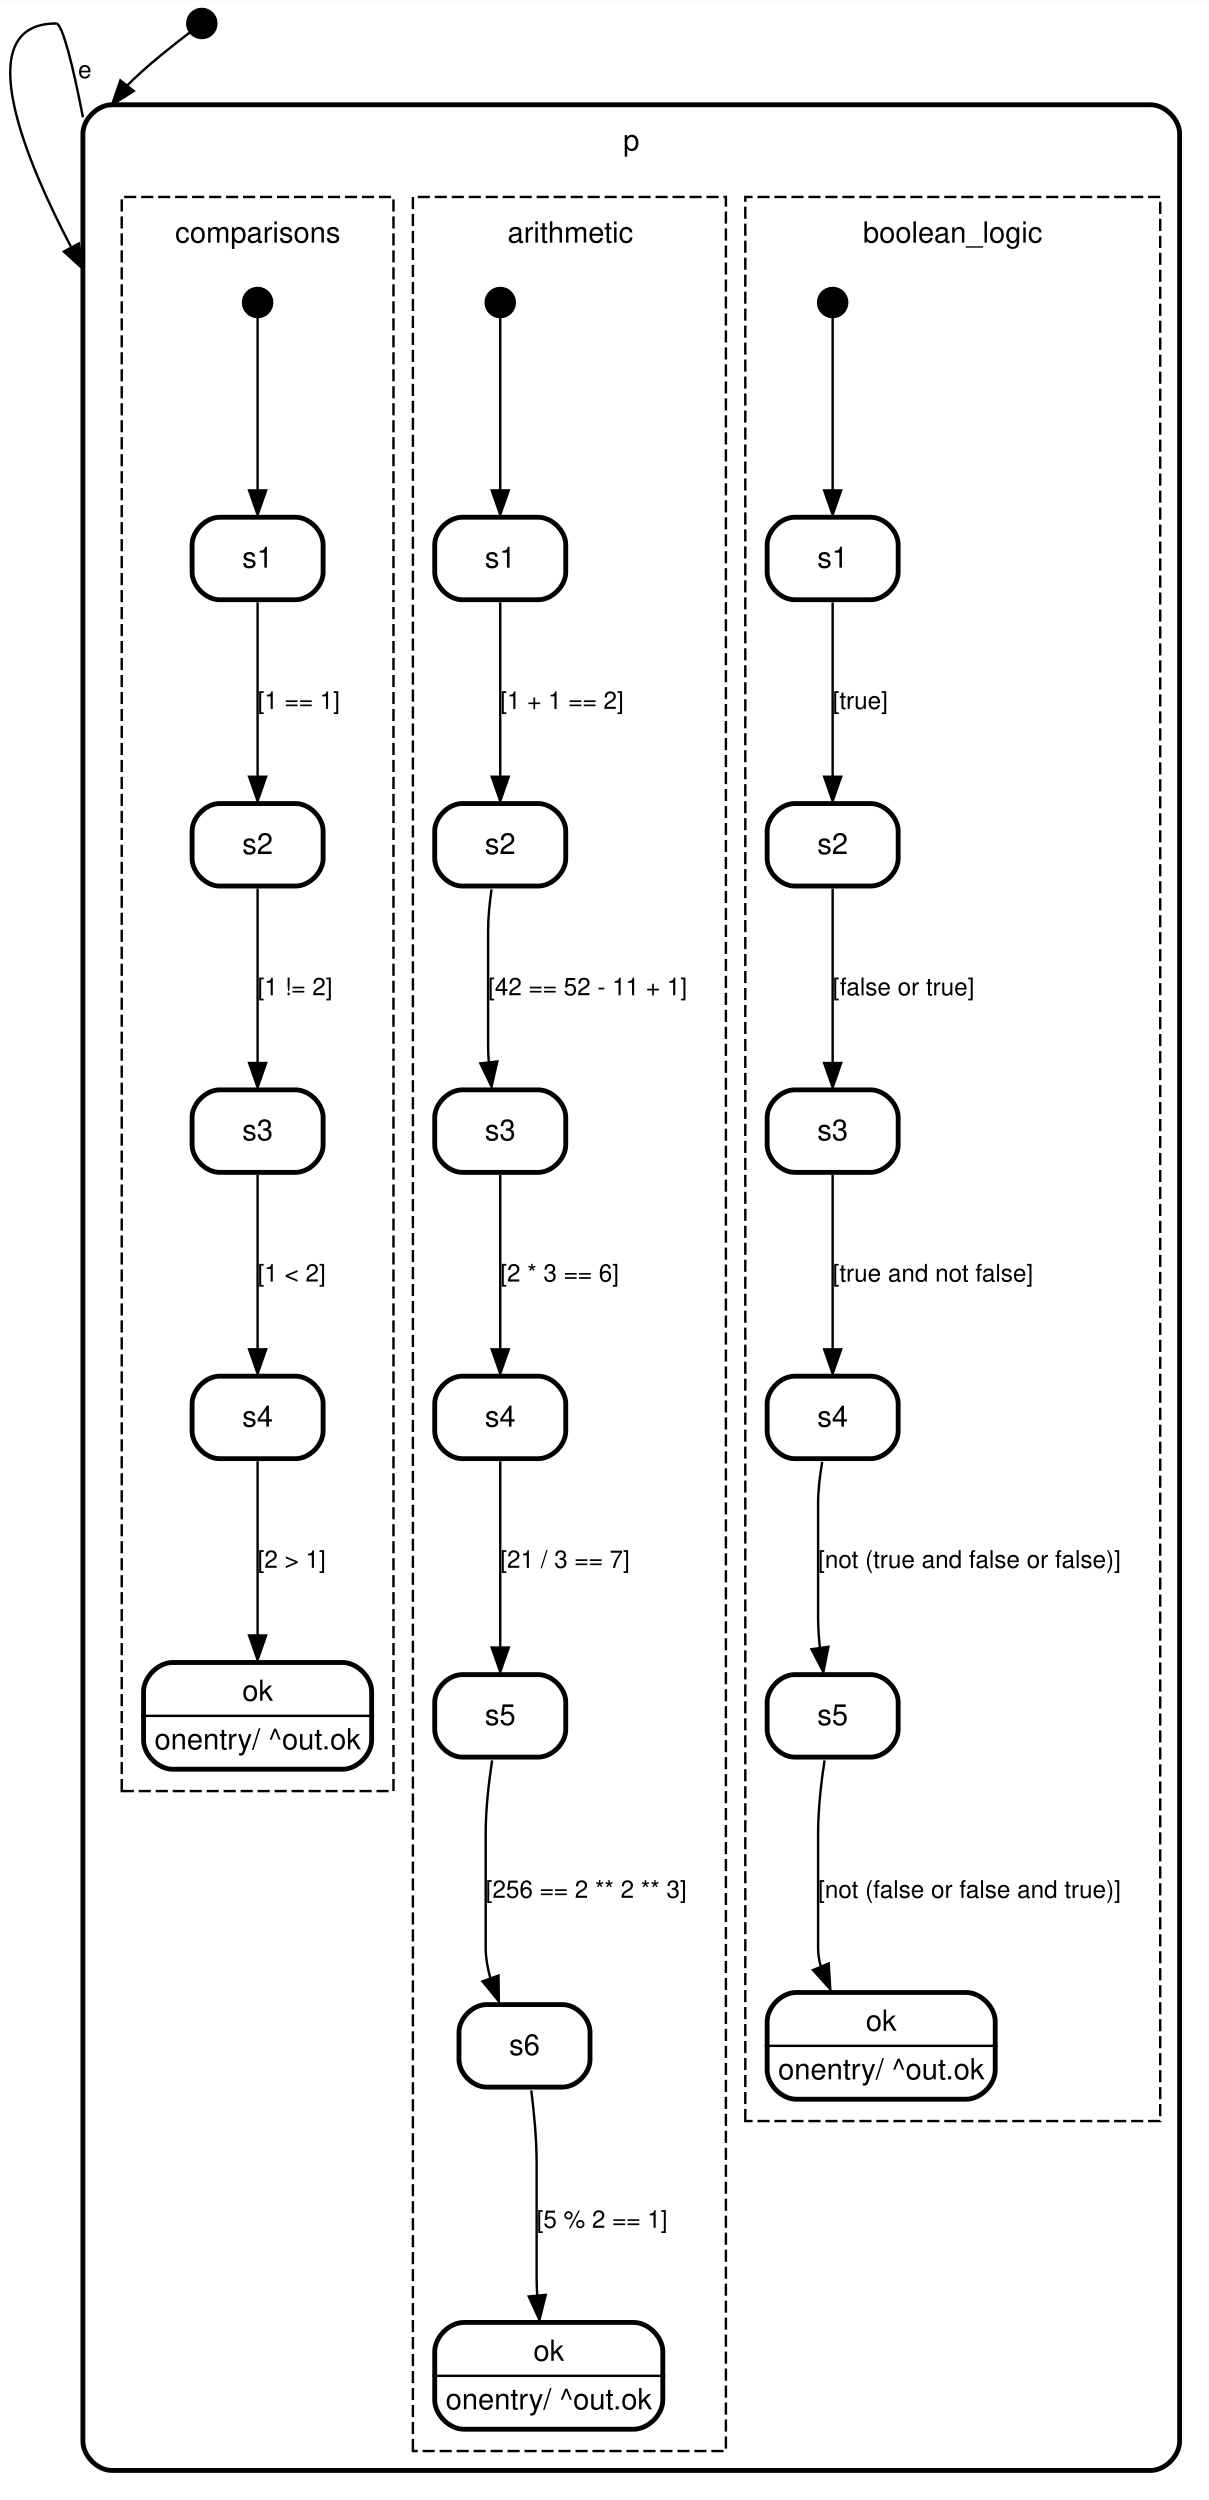
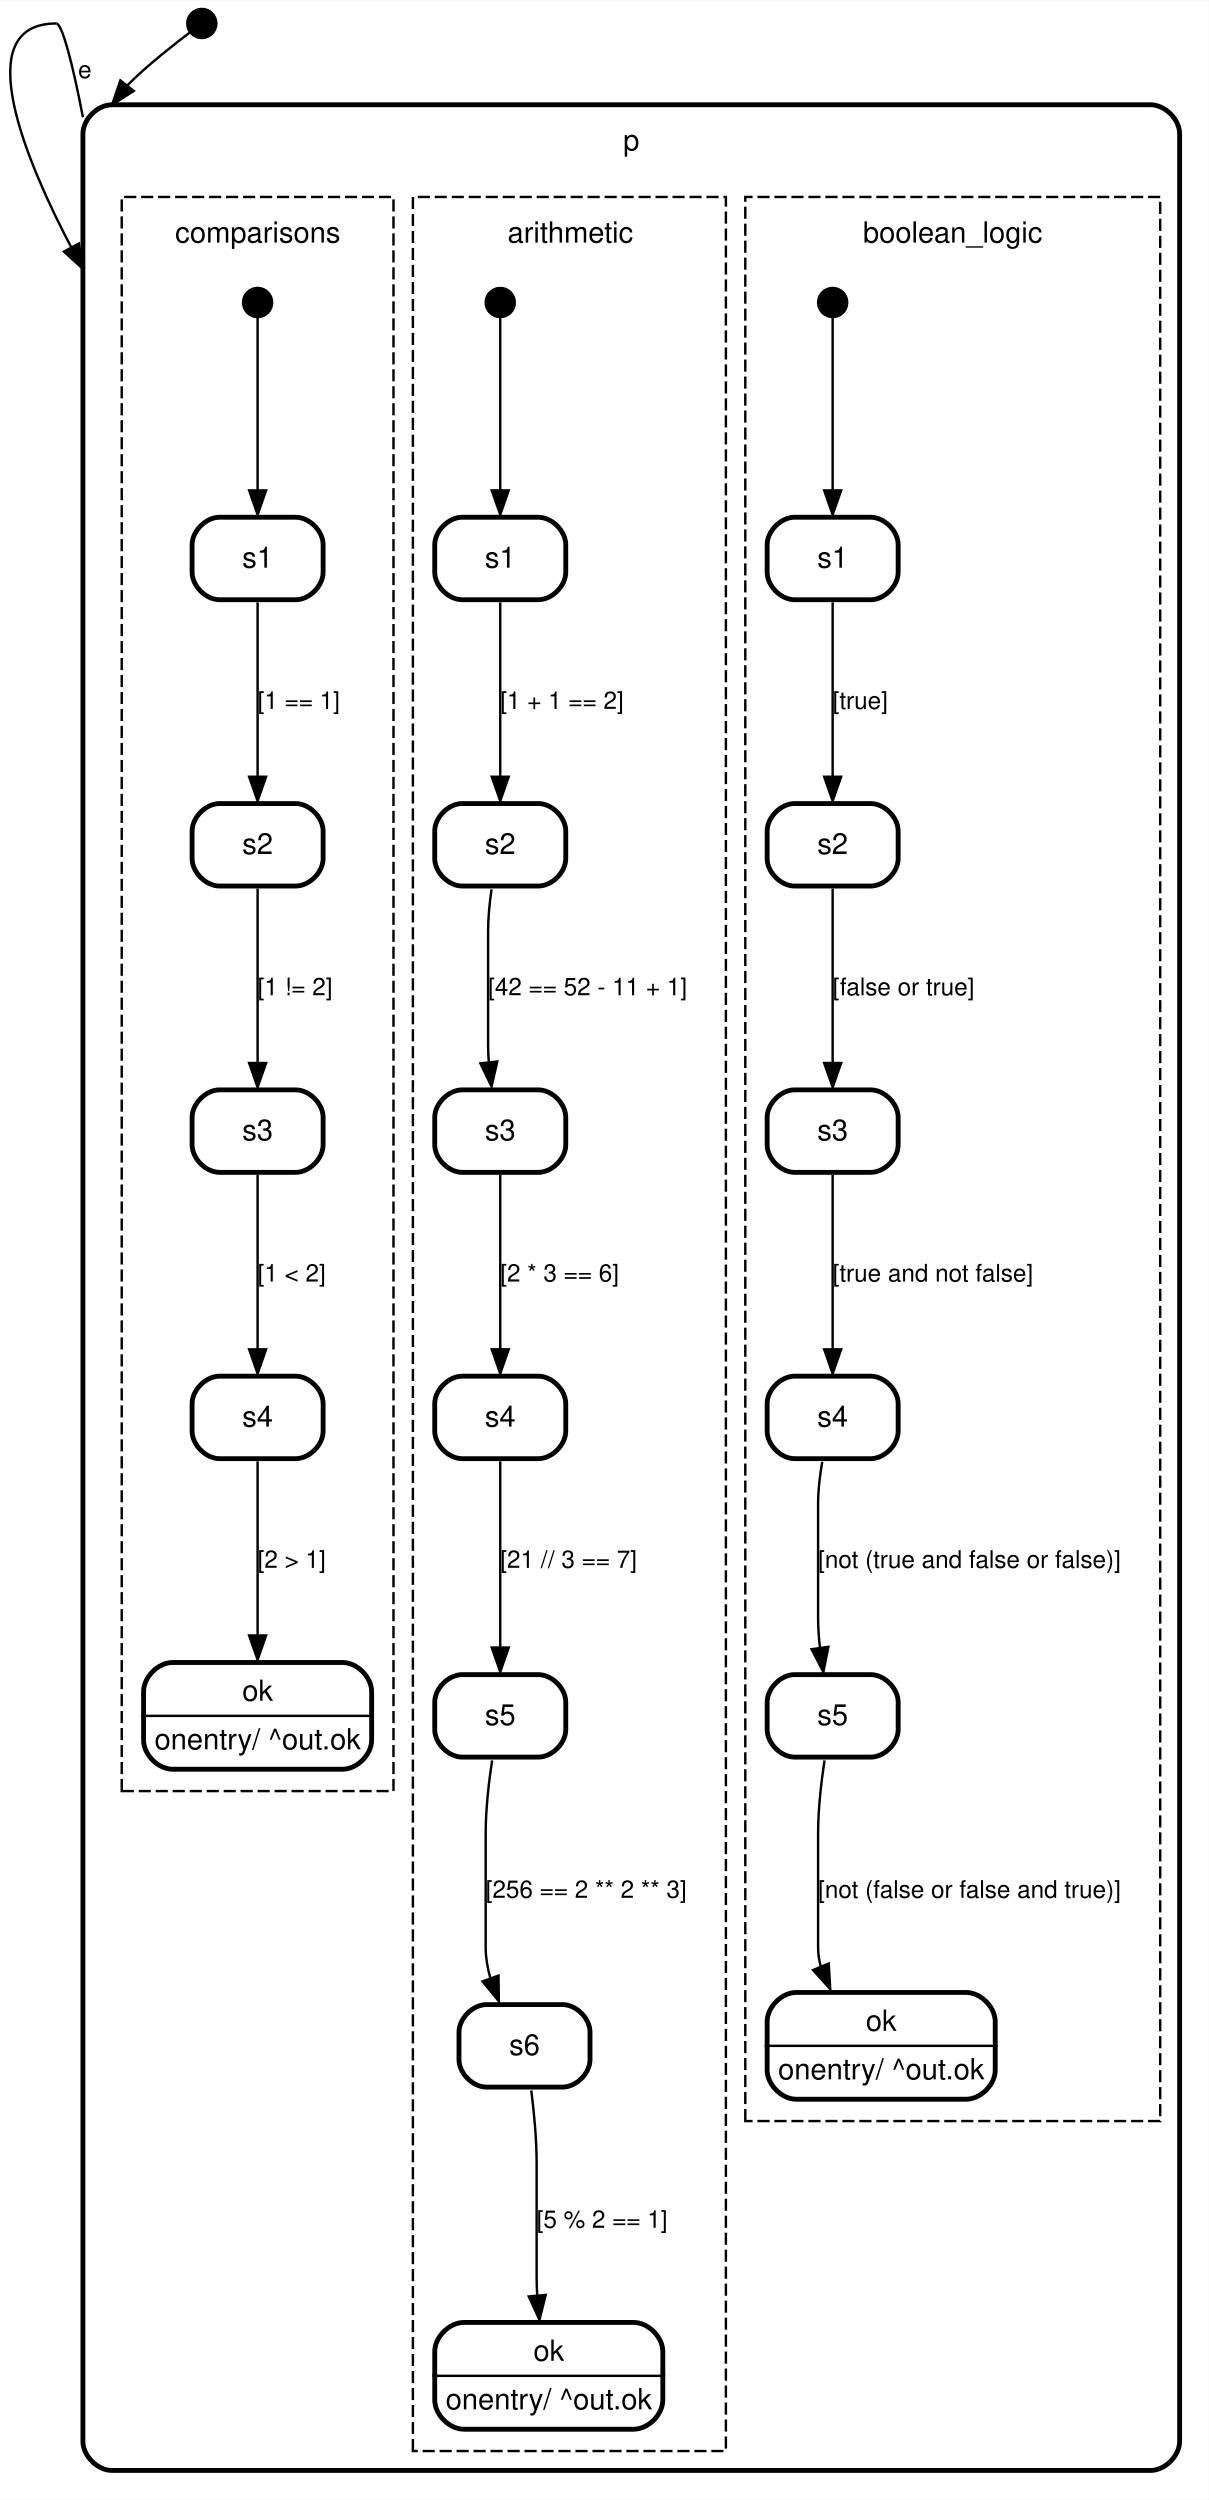
<svg xmlns="http://www.w3.org/2000/svg" width="498pt" height="1030pt" viewBox="0.00 0.00 498.17 1030.00">
  <g id="graph0" class="graph" transform="scale(1 1) rotate(0) translate(4 1026)">
    <polygon fill="#ffffff" stroke="transparent" points="-4,4 -4,-1026 494.17,-1026 494.17,4 -4,4" />
    <g id="clust1" class="cluster">
      <path fill="none" stroke="#000000" stroke-width="2" d="M42.17,-8C42.17,-8 470.17,-8 470.17,-8 476.17,-8 482.17,-14 482.17,-20 482.17,-20 482.17,-971 482.17,-971 482.17,-977 476.17,-983 470.17,-983 470.17,-983 42.17,-983 42.17,-983 36.17,-983 30.17,-977 30.17,-971 30.17,-971 30.17,-20 30.17,-20 30.17,-14 36.17,-8 42.17,-8" />
      <text text-anchor="start" x="252.834" y="-964.2" font-family="Helvetica,sans-Serif" font-size="12.00" fill="#000000">p</text>
    </g>
    <g id="clust2" class="cluster">
      <polygon fill="none" stroke="#000000" stroke-dasharray="5,2" points="303.17,-152 303.17,-945 474.17,-945 474.17,-152 303.17,-152" />
      <text text-anchor="start" x="351.657" y="-926.2" font-family="Helvetica,sans-Serif" font-size="12.00" fill="#000000">boolean_logic</text>
    </g>
    <g id="clust3" class="cluster">
      <polygon fill="none" stroke="#000000" stroke-dasharray="5,2" points="166.17,-16 166.17,-945 295.17,-945 295.17,-16 166.17,-16" />
      <text text-anchor="start" x="205.171" y="-926.2" font-family="Helvetica,sans-Serif" font-size="12.00" fill="#000000">arithmetic</text>
    </g>
    <g id="clust4" class="cluster">
      <polygon fill="none" stroke="#000000" stroke-dasharray="5,2" points="46.17,-288 46.17,-945 158.17,-945 158.17,-288 46.17,-288" />
      <text text-anchor="start" x="68.167" y="-926.2" font-family="Helvetica,sans-Serif" font-size="12.00" fill="#000000">comparisons</text>
    </g>
    <g id="edge21" class="edge">
      <path fill="none" stroke="#000000" d="M19.17,-1016.5C-17.768,-1016.5 7.63,-958.032 25.248,-924.475" />
      <polygon fill="#000000" stroke="#000000" points="28.506,-925.809 30.171,-915.346 22.344,-922.487 28.506,-925.809" />
    </g>
    <g id="node2" class="node">
      <ellipse fill="#000000" stroke="#000000" stroke-width="2" cx="79.17" cy="-1016.5" rx="5.5" ry="5.5" />
    </g>
    <g id="edge1" class="edge">
      <path fill="none" stroke="#000000" d="M74.624,-1013.107C68.11,-1008.168 56.071,-998.741 48.465,-990.979" />
      <polygon fill="#000000" stroke="#000000" points="51.112,-988.683 42.17,-983 45.616,-993.019 51.112,-988.683" />
      <text text-anchor="middle" x="62.559" y="-994" font-family="Helvetica,sans-Serif" font-size="10.00" fill="#000000"> </text>
    </g>
    <g id="edge20" class="edge">
      <path fill="none" stroke="#000000" d="M30.173,-977.847C26.101,-999.106 21.688,-1016.5 19.17,-1016.5" />
      <text text-anchor="start" x="28.17" y="-994" font-family="Helvetica,sans-Serif" font-size="10.00" fill="#000000">e   </text>
    </g>
    <g id="node5" class="node">
      <ellipse fill="#000000" stroke="#000000" stroke-width="2" cx="339.17" cy="-901.5" rx="5.5" ry="5.5" />
    </g>
    <g id="node11" class="node">
      <polygon fill="transparent" stroke="transparent" stroke-width="2" points="367.17,-814 311.17,-814 311.17,-778 367.17,-778 367.17,-814" />
      <text text-anchor="start" x="332.834" y="-792.2" font-family="Helvetica,sans-Serif" font-size="12.00" fill="#000000">s1</text>
      <path fill="none" stroke="#000000" stroke-width="2" d="M323.503,-779C323.503,-779 354.836,-779 354.836,-779 360.503,-779 366.17,-784.667 366.17,-790.333 366.17,-790.333 366.17,-801.667 366.17,-801.667 366.17,-807.333 360.503,-813 354.836,-813 354.836,-813 323.503,-813 323.503,-813 317.836,-813 312.17,-807.333 312.17,-801.667 312.17,-801.667 312.17,-790.333 312.17,-790.333 312.17,-784.667 317.836,-779 323.503,-779" />
    </g>
    <g id="edge2" class="edge">
      <path fill="none" stroke="#000000" d="M339.17,-895.829C339.17,-891.174 339.17,-884.41 339.17,-878.5 339.17,-878.5 339.17,-878.5 339.17,-831.5 339.17,-829.108 339.17,-826.625 339.17,-824.134" />
      <polygon fill="#000000" stroke="#000000" points="342.67,-824.06 339.17,-814.06 335.67,-824.06 342.67,-824.06" />
      <text text-anchor="middle" x="340.559" y="-852" font-family="Helvetica,sans-Serif" font-size="10.00" fill="#000000"> </text>
    </g>
    <g id="node6" class="node">
      <polygon fill="transparent" stroke="transparent" stroke-width="2" points="407.17,-206 311.17,-206 311.17,-160 407.17,-160 407.17,-206" />
      <text text-anchor="start" x="352.834" y="-189.2" font-family="Helvetica,sans-Serif" font-size="12.00" fill="#000000">ok</text>
      <text text-anchor="start" x="316.674" y="-169.2" font-family="Helvetica,sans-Serif" font-size="12.00" fill="#000000">onentry/ ^out.ok</text>
      <polygon fill="#000000" stroke="#000000" points="311.17,-183 311.17,-183 407.17,-183 407.17,-183 311.17,-183" />
      <path fill="none" stroke="#000000" stroke-width="2" d="M324.17,-161C324.17,-161 394.17,-161 394.17,-161 400.17,-161 406.17,-167 406.17,-173 406.17,-173 406.17,-193 406.17,-193 406.17,-199 400.17,-205 394.17,-205 394.17,-205 324.17,-205 324.17,-205 318.17,-205 312.17,-199 312.17,-193 312.17,-193 312.17,-173 312.17,-173 312.17,-167 318.17,-161 324.17,-161" />
    </g>
    <g id="node7" class="node">
      <polygon fill="transparent" stroke="transparent" stroke-width="2" points="367.17,-337 311.17,-337 311.17,-301 367.17,-301 367.17,-337" />
      <text text-anchor="start" x="332.834" y="-315.2" font-family="Helvetica,sans-Serif" font-size="12.00" fill="#000000">s5</text>
      <path fill="none" stroke="#000000" stroke-width="2" d="M323.503,-302C323.503,-302 354.836,-302 354.836,-302 360.503,-302 366.17,-307.667 366.17,-313.333 366.17,-313.333 366.17,-324.667 366.17,-324.667 366.17,-330.333 360.503,-336 354.836,-336 354.836,-336 323.503,-336 323.503,-336 317.836,-336 312.17,-330.333 312.17,-324.667 312.17,-324.667 312.17,-313.333 312.17,-313.333 312.17,-307.667 317.836,-302 323.503,-302" />
    </g>
    <g id="edge3" class="edge">
      <path fill="none" stroke="#000000" d="M335.819,-300.642C334.445,-291.598 333.17,-280.512 333.17,-270.5 333.17,-270.5 333.17,-270.5 333.17,-223.5 333.17,-220.868 333.563,-218.271 334.254,-215.739" />
      <polygon fill="#000000" stroke="#000000" points="337.544,-216.943 338.183,-206.368 331.089,-214.237 337.544,-216.943" />
      <text text-anchor="start" x="333.17" y="-244" font-family="Helvetica,sans-Serif" font-size="10.00" fill="#000000">[not (false or false and true)]   </text>
    </g>
    <g id="node8" class="node">
      <polygon fill="transparent" stroke="transparent" stroke-width="2" points="367.17,-460 311.17,-460 311.17,-424 367.17,-424 367.17,-460" />
      <text text-anchor="start" x="332.834" y="-438.2" font-family="Helvetica,sans-Serif" font-size="12.00" fill="#000000">s4</text>
      <path fill="none" stroke="#000000" stroke-width="2" d="M323.503,-425C323.503,-425 354.836,-425 354.836,-425 360.503,-425 366.17,-430.667 366.17,-436.333 366.17,-436.333 366.17,-447.667 366.17,-447.667 366.17,-453.333 360.503,-459 354.836,-459 354.836,-459 323.503,-459 323.503,-459 317.836,-459 312.17,-453.333 312.17,-447.667 312.17,-447.667 312.17,-436.333 312.17,-436.333 312.17,-430.667 317.836,-425 323.503,-425" />
    </g>
    <g id="edge4" class="edge">
      <path fill="none" stroke="#000000" d="M334.873,-423.674C333.911,-418.183 333.17,-412.125 333.17,-406.5 333.17,-406.5 333.17,-406.5 333.17,-359.5 333.17,-355.457 333.466,-351.212 333.927,-347.053" />
      <polygon fill="#000000" stroke="#000000" points="337.405,-347.451 335.336,-337.06 330.474,-346.474 337.405,-347.451" />
      <text text-anchor="start" x="333.17" y="-380" font-family="Helvetica,sans-Serif" font-size="10.00" fill="#000000">[not (true and false or false)]   </text>
    </g>
    <g id="node9" class="node">
      <polygon fill="transparent" stroke="transparent" stroke-width="2" points="367.17,-578 311.17,-578 311.17,-542 367.17,-542 367.17,-578" />
      <text text-anchor="start" x="332.834" y="-556.2" font-family="Helvetica,sans-Serif" font-size="12.00" fill="#000000">s3</text>
      <path fill="none" stroke="#000000" stroke-width="2" d="M323.503,-543C323.503,-543 354.836,-543 354.836,-543 360.503,-543 366.17,-548.667 366.17,-554.333 366.17,-554.333 366.17,-565.667 366.17,-565.667 366.17,-571.333 360.503,-577 354.836,-577 354.836,-577 323.503,-577 323.503,-577 317.836,-577 312.17,-571.333 312.17,-565.667 312.17,-565.667 312.17,-554.333 312.17,-554.333 312.17,-548.667 317.836,-543 323.503,-543" />
    </g>
    <g id="edge5" class="edge">
      <path fill="none" stroke="#000000" d="M339.17,-541.94C339.17,-536.35 339.17,-530.17 339.17,-524.5 339.17,-524.5 339.17,-524.5 339.17,-477.5 339.17,-475.108 339.17,-472.625 339.17,-470.134" />
      <polygon fill="#000000" stroke="#000000" points="342.67,-470.06 339.17,-460.06 335.67,-470.06 342.67,-470.06" />
      <text text-anchor="start" x="339.17" y="-498" font-family="Helvetica,sans-Serif" font-size="10.00" fill="#000000">[true and not false]   </text>
    </g>
    <g id="node10" class="node">
      <polygon fill="transparent" stroke="transparent" stroke-width="2" points="367.17,-696 311.17,-696 311.17,-660 367.17,-660 367.17,-696" />
      <text text-anchor="start" x="332.834" y="-674.2" font-family="Helvetica,sans-Serif" font-size="12.00" fill="#000000">s2</text>
      <path fill="none" stroke="#000000" stroke-width="2" d="M323.503,-661C323.503,-661 354.836,-661 354.836,-661 360.503,-661 366.17,-666.667 366.17,-672.333 366.17,-672.333 366.17,-683.667 366.17,-683.667 366.17,-689.333 360.503,-695 354.836,-695 354.836,-695 323.503,-695 323.503,-695 317.836,-695 312.17,-689.333 312.17,-683.667 312.17,-683.667 312.17,-672.333 312.17,-672.333 312.17,-666.667 317.836,-661 323.503,-661" />
    </g>
    <g id="edge6" class="edge">
      <path fill="none" stroke="#000000" d="M339.17,-659.94C339.17,-654.35 339.17,-648.17 339.17,-642.5 339.17,-642.5 339.17,-642.5 339.17,-595.5 339.17,-593.108 339.17,-590.625 339.17,-588.134" />
      <polygon fill="#000000" stroke="#000000" points="342.67,-588.06 339.17,-578.06 335.67,-588.06 342.67,-588.06" />
      <text text-anchor="start" x="339.17" y="-616" font-family="Helvetica,sans-Serif" font-size="10.00" fill="#000000">[false or true]   </text>
    </g>
    <g id="edge7" class="edge">
      <path fill="none" stroke="#000000" d="M339.17,-777.94C339.17,-772.35 339.17,-766.17 339.17,-760.5 339.17,-760.5 339.17,-760.5 339.17,-713.5 339.17,-711.108 339.17,-708.625 339.17,-706.134" />
      <polygon fill="#000000" stroke="#000000" points="342.67,-706.06 339.17,-696.06 335.67,-706.06 342.67,-706.06" />
      <text text-anchor="start" x="339.17" y="-734" font-family="Helvetica,sans-Serif" font-size="10.00" fill="#000000">[true]   </text>
    </g>
    <g id="node13" class="node">
      <ellipse fill="#000000" stroke="#000000" stroke-width="2" cx="202.17" cy="-901.5" rx="5.5" ry="5.5" />
    </g>
    <g id="node20" class="node">
      <polygon fill="transparent" stroke="transparent" stroke-width="2" points="230.17,-814 174.17,-814 174.17,-778 230.17,-778 230.17,-814" />
      <text text-anchor="start" x="195.834" y="-792.2" font-family="Helvetica,sans-Serif" font-size="12.00" fill="#000000">s1</text>
      <path fill="none" stroke="#000000" stroke-width="2" d="M186.503,-779C186.503,-779 217.836,-779 217.836,-779 223.503,-779 229.17,-784.667 229.17,-790.333 229.17,-790.333 229.17,-801.667 229.17,-801.667 229.17,-807.333 223.503,-813 217.836,-813 217.836,-813 186.503,-813 186.503,-813 180.836,-813 175.17,-807.333 175.17,-801.667 175.17,-801.667 175.17,-790.333 175.17,-790.333 175.17,-784.667 180.836,-779 186.503,-779" />
    </g>
    <g id="edge8" class="edge">
      <path fill="none" stroke="#000000" d="M202.17,-895.829C202.17,-891.174 202.17,-884.41 202.17,-878.5 202.17,-878.5 202.17,-878.5 202.17,-831.5 202.17,-829.108 202.17,-826.625 202.17,-824.134" />
      <polygon fill="#000000" stroke="#000000" points="205.67,-824.06 202.17,-814.06 198.67,-824.06 205.67,-824.06" />
      <text text-anchor="middle" x="203.559" y="-852" font-family="Helvetica,sans-Serif" font-size="10.00" fill="#000000"> </text>
    </g>
    <g id="node14" class="node">
      <polygon fill="transparent" stroke="transparent" stroke-width="2" points="270.17,-70 174.17,-70 174.17,-24 270.17,-24 270.17,-70" />
      <text text-anchor="start" x="215.834" y="-53.2" font-family="Helvetica,sans-Serif" font-size="12.00" fill="#000000">ok</text>
      <text text-anchor="start" x="179.674" y="-33.2" font-family="Helvetica,sans-Serif" font-size="12.00" fill="#000000">onentry/ ^out.ok</text>
      <polygon fill="#000000" stroke="#000000" points="174.17,-47 174.17,-47 270.17,-47 270.17,-47 174.17,-47" />
      <path fill="none" stroke="#000000" stroke-width="2" d="M187.17,-25C187.17,-25 257.17,-25 257.17,-25 263.17,-25 269.17,-31 269.17,-37 269.17,-37 269.17,-57 269.17,-57 269.17,-63 263.17,-69 257.17,-69 257.17,-69 187.17,-69 187.17,-69 181.17,-69 175.17,-63 175.17,-57 175.17,-57 175.17,-37 175.17,-37 175.17,-31 181.17,-25 187.17,-25" />
    </g>
    <g id="node15" class="node">
      <polygon fill="transparent" stroke="transparent" stroke-width="2" points="240.17,-201 184.17,-201 184.17,-165 240.17,-165 240.17,-201" />
      <text text-anchor="start" x="205.834" y="-179.2" font-family="Helvetica,sans-Serif" font-size="12.00" fill="#000000">s6</text>
      <path fill="none" stroke="#000000" stroke-width="2" d="M196.503,-166C196.503,-166 227.836,-166 227.836,-166 233.503,-166 239.17,-171.667 239.17,-177.333 239.17,-177.333 239.17,-188.667 239.17,-188.667 239.17,-194.333 233.503,-200 227.836,-200 227.836,-200 196.503,-200 196.503,-200 190.836,-200 185.17,-194.333 185.17,-188.667 185.17,-188.667 185.17,-177.333 185.17,-177.333 185.17,-171.667 190.836,-166 196.503,-166" />
    </g>
    <g id="edge9" class="edge">
      <path fill="none" stroke="#000000" d="M214.962,-164.621C216.107,-155.573 217.17,-144.488 217.17,-134.5 217.17,-134.5 217.17,-134.5 217.17,-87.5 217.17,-85.109 217.257,-82.644 217.408,-80.167" />
      <polygon fill="#000000" stroke="#000000" points="220.906,-80.347 218.329,-70.07 213.935,-79.71 220.906,-80.347" />
      <text text-anchor="start" x="217.17" y="-108" font-family="Helvetica,sans-Serif" font-size="10.00" fill="#000000">[5 % 2 == 1]   </text>
    </g>
    <g id="node16" class="node">
      <polygon fill="transparent" stroke="transparent" stroke-width="2" points="230.17,-337 174.17,-337 174.17,-301 230.17,-301 230.17,-337" />
      <text text-anchor="start" x="195.834" y="-315.2" font-family="Helvetica,sans-Serif" font-size="12.00" fill="#000000">s5</text>
      <path fill="none" stroke="#000000" stroke-width="2" d="M186.503,-302C186.503,-302 217.836,-302 217.836,-302 223.503,-302 229.17,-307.667 229.17,-313.333 229.17,-313.333 229.17,-324.667 229.17,-324.667 229.17,-330.333 223.503,-336 217.836,-336 217.836,-336 186.503,-336 186.503,-336 180.836,-336 175.17,-330.333 175.17,-324.667 175.17,-324.667 175.17,-313.333 175.17,-313.333 175.17,-307.667 180.836,-302 186.503,-302" />
    </g>
    <g id="edge10" class="edge">
      <path fill="none" stroke="#000000" d="M198.819,-300.642C197.445,-291.598 196.17,-280.512 196.17,-270.5 196.17,-270.5 196.17,-270.5 196.17,-223.5 196.17,-219.366 196.9,-215.149 198.048,-211.075" />
      <polygon fill="#000000" stroke="#000000" points="201.451,-211.96 201.587,-201.367 194.874,-209.564 201.451,-211.96" />
      <text text-anchor="start" x="196.17" y="-244" font-family="Helvetica,sans-Serif" font-size="10.00" fill="#000000">[256 == 2 ** 2 ** 3]   </text>
    </g>
    <g id="node17" class="node">
      <polygon fill="transparent" stroke="transparent" stroke-width="2" points="230.17,-460 174.17,-460 174.17,-424 230.17,-424 230.17,-460" />
      <text text-anchor="start" x="195.834" y="-438.2" font-family="Helvetica,sans-Serif" font-size="12.00" fill="#000000">s4</text>
      <path fill="none" stroke="#000000" stroke-width="2" d="M186.503,-425C186.503,-425 217.836,-425 217.836,-425 223.503,-425 229.17,-430.667 229.17,-436.333 229.17,-436.333 229.17,-447.667 229.17,-447.667 229.17,-453.333 223.503,-459 217.836,-459 217.836,-459 186.503,-459 186.503,-459 180.836,-459 175.17,-453.333 175.17,-447.667 175.17,-447.667 175.17,-436.333 175.17,-436.333 175.17,-430.667 180.836,-425 186.503,-425" />
    </g>
    <g id="edge11" class="edge">
      <path fill="none" stroke="#000000" d="M202.17,-423.94C202.17,-418.35 202.17,-412.17 202.17,-406.5 202.17,-406.5 202.17,-406.5 202.17,-359.5 202.17,-355.615 202.17,-351.521 202.17,-347.488" />
      <polygon fill="#000000" stroke="#000000" points="205.67,-347.145 202.17,-337.145 198.67,-347.145 205.67,-347.145" />
-       <text text-anchor="start" x="202.17" y="-380" font-family="Helvetica,sans-Serif" font-size="10.00" fill="#000000">[21 / 3 == 7]   </text>
+       <text text-anchor="start" x="202.17" y="-380" font-family="Helvetica,sans-Serif" font-size="10.00" fill="#000000">[21 // 3 == 7]   </text>
    </g>
    <g id="node18" class="node">
      <polygon fill="transparent" stroke="transparent" stroke-width="2" points="230.17,-578 174.17,-578 174.17,-542 230.17,-542 230.17,-578" />
      <text text-anchor="start" x="195.834" y="-556.2" font-family="Helvetica,sans-Serif" font-size="12.00" fill="#000000">s3</text>
      <path fill="none" stroke="#000000" stroke-width="2" d="M186.503,-543C186.503,-543 217.836,-543 217.836,-543 223.503,-543 229.17,-548.667 229.17,-554.333 229.17,-554.333 229.17,-565.667 229.17,-565.667 229.17,-571.333 223.503,-577 217.836,-577 217.836,-577 186.503,-577 186.503,-577 180.836,-577 175.17,-571.333 175.17,-565.667 175.17,-565.667 175.17,-554.333 175.17,-554.333 175.17,-548.667 180.836,-543 186.503,-543" />
    </g>
    <g id="edge12" class="edge">
      <path fill="none" stroke="#000000" d="M202.17,-541.94C202.17,-536.35 202.17,-530.17 202.17,-524.5 202.17,-524.5 202.17,-524.5 202.17,-477.5 202.17,-475.108 202.17,-472.625 202.17,-470.134" />
      <polygon fill="#000000" stroke="#000000" points="205.67,-470.06 202.17,-460.06 198.67,-470.06 205.67,-470.06" />
      <text text-anchor="start" x="202.17" y="-498" font-family="Helvetica,sans-Serif" font-size="10.00" fill="#000000">[2 * 3 == 6]   </text>
    </g>
    <g id="node19" class="node">
      <polygon fill="transparent" stroke="transparent" stroke-width="2" points="230.17,-696 174.17,-696 174.17,-660 230.17,-660 230.17,-696" />
      <text text-anchor="start" x="195.834" y="-674.2" font-family="Helvetica,sans-Serif" font-size="12.00" fill="#000000">s2</text>
      <path fill="none" stroke="#000000" stroke-width="2" d="M186.503,-661C186.503,-661 217.836,-661 217.836,-661 223.503,-661 229.17,-666.667 229.17,-672.333 229.17,-672.333 229.17,-683.667 229.17,-683.667 229.17,-689.333 223.503,-695 217.836,-695 217.836,-695 186.503,-695 186.503,-695 180.836,-695 175.17,-689.333 175.17,-683.667 175.17,-683.667 175.17,-672.333 175.17,-672.333 175.17,-666.667 180.836,-661 186.503,-661" />
    </g>
    <g id="edge13" class="edge">
      <path fill="none" stroke="#000000" d="M198.589,-659.644C197.788,-654.152 197.17,-648.102 197.17,-642.5 197.17,-642.5 197.17,-642.5 197.17,-595.5 197.17,-593.224 197.272,-590.875 197.447,-588.518" />
      <polygon fill="#000000" stroke="#000000" points="200.95,-588.685 198.589,-578.356 193.994,-587.902 200.95,-588.685" />
      <text text-anchor="start" x="197.17" y="-616" font-family="Helvetica,sans-Serif" font-size="10.00" fill="#000000">[42 == 52 - 11 + 1]   </text>
    </g>
    <g id="edge14" class="edge">
      <path fill="none" stroke="#000000" d="M202.17,-777.94C202.17,-772.35 202.17,-766.17 202.17,-760.5 202.17,-760.5 202.17,-760.5 202.17,-713.5 202.17,-711.108 202.17,-708.625 202.17,-706.134" />
      <polygon fill="#000000" stroke="#000000" points="205.67,-706.06 202.17,-696.06 198.67,-706.06 205.67,-706.06" />
      <text text-anchor="start" x="202.17" y="-734" font-family="Helvetica,sans-Serif" font-size="10.00" fill="#000000">[1 + 1 == 2]   </text>
    </g>
    <g id="node22" class="node">
      <ellipse fill="#000000" stroke="#000000" stroke-width="2" cx="102.17" cy="-901.5" rx="5.5" ry="5.5" />
    </g>
    <g id="node27" class="node">
      <polygon fill="transparent" stroke="transparent" stroke-width="2" points="130.17,-814 74.17,-814 74.17,-778 130.17,-778 130.17,-814" />
      <text text-anchor="start" x="95.834" y="-792.2" font-family="Helvetica,sans-Serif" font-size="12.00" fill="#000000">s1</text>
      <path fill="none" stroke="#000000" stroke-width="2" d="M86.503,-779C86.503,-779 117.836,-779 117.836,-779 123.503,-779 129.17,-784.667 129.17,-790.333 129.17,-790.333 129.17,-801.667 129.17,-801.667 129.17,-807.333 123.503,-813 117.836,-813 117.836,-813 86.503,-813 86.503,-813 80.836,-813 75.17,-807.333 75.17,-801.667 75.17,-801.667 75.17,-790.333 75.17,-790.333 75.17,-784.667 80.836,-779 86.503,-779" />
    </g>
    <g id="edge15" class="edge">
      <path fill="none" stroke="#000000" d="M102.17,-895.829C102.17,-891.174 102.17,-884.41 102.17,-878.5 102.17,-878.5 102.17,-878.5 102.17,-831.5 102.17,-829.108 102.17,-826.625 102.17,-824.134" />
      <polygon fill="#000000" stroke="#000000" points="105.67,-824.06 102.17,-814.06 98.67,-824.06 105.67,-824.06" />
      <text text-anchor="middle" x="103.559" y="-852" font-family="Helvetica,sans-Serif" font-size="10.00" fill="#000000"> </text>
    </g>
    <g id="node23" class="node">
      <polygon fill="transparent" stroke="transparent" stroke-width="2" points="150.17,-342 54.17,-342 54.17,-296 150.17,-296 150.17,-342" />
      <text text-anchor="start" x="95.834" y="-325.2" font-family="Helvetica,sans-Serif" font-size="12.00" fill="#000000">ok</text>
      <text text-anchor="start" x="59.674" y="-305.2" font-family="Helvetica,sans-Serif" font-size="12.00" fill="#000000">onentry/ ^out.ok</text>
      <polygon fill="#000000" stroke="#000000" points="54.17,-319 54.17,-319 150.17,-319 150.17,-319 54.17,-319" />
      <path fill="none" stroke="#000000" stroke-width="2" d="M67.17,-297C67.17,-297 137.17,-297 137.17,-297 143.17,-297 149.17,-303 149.17,-309 149.17,-309 149.17,-329 149.17,-329 149.17,-335 143.17,-341 137.17,-341 137.17,-341 67.17,-341 67.17,-341 61.17,-341 55.17,-335 55.17,-329 55.17,-329 55.17,-309 55.17,-309 55.17,-303 61.17,-297 67.17,-297" />
    </g>
    <g id="node24" class="node">
      <polygon fill="transparent" stroke="transparent" stroke-width="2" points="130.17,-460 74.17,-460 74.17,-424 130.17,-424 130.17,-460" />
      <text text-anchor="start" x="95.834" y="-438.2" font-family="Helvetica,sans-Serif" font-size="12.00" fill="#000000">s4</text>
      <path fill="none" stroke="#000000" stroke-width="2" d="M86.503,-425C86.503,-425 117.836,-425 117.836,-425 123.503,-425 129.17,-430.667 129.17,-436.333 129.17,-436.333 129.17,-447.667 129.17,-447.667 129.17,-453.333 123.503,-459 117.836,-459 117.836,-459 86.503,-459 86.503,-459 80.836,-459 75.17,-453.333 75.17,-447.667 75.17,-447.667 75.17,-436.333 75.17,-436.333 75.17,-430.667 80.836,-425 86.503,-425" />
    </g>
    <g id="edge16" class="edge">
      <path fill="none" stroke="#000000" d="M102.17,-423.94C102.17,-418.35 102.17,-412.17 102.17,-406.5 102.17,-406.5 102.17,-406.5 102.17,-359.5 102.17,-357.127 102.17,-354.676 102.17,-352.208" />
      <polygon fill="#000000" stroke="#000000" points="105.67,-352.131 102.17,-342.131 98.67,-352.131 105.67,-352.131" />
      <text text-anchor="start" x="102.17" y="-380" font-family="Helvetica,sans-Serif" font-size="10.00" fill="#000000">[2 &gt; 1]   </text>
    </g>
    <g id="node25" class="node">
      <polygon fill="transparent" stroke="transparent" stroke-width="2" points="130.17,-578 74.17,-578 74.17,-542 130.17,-542 130.17,-578" />
      <text text-anchor="start" x="95.834" y="-556.2" font-family="Helvetica,sans-Serif" font-size="12.00" fill="#000000">s3</text>
      <path fill="none" stroke="#000000" stroke-width="2" d="M86.503,-543C86.503,-543 117.836,-543 117.836,-543 123.503,-543 129.17,-548.667 129.17,-554.333 129.17,-554.333 129.17,-565.667 129.17,-565.667 129.17,-571.333 123.503,-577 117.836,-577 117.836,-577 86.503,-577 86.503,-577 80.836,-577 75.17,-571.333 75.17,-565.667 75.17,-565.667 75.17,-554.333 75.17,-554.333 75.17,-548.667 80.836,-543 86.503,-543" />
    </g>
    <g id="edge17" class="edge">
      <path fill="none" stroke="#000000" d="M102.17,-541.94C102.17,-536.35 102.17,-530.17 102.17,-524.5 102.17,-524.5 102.17,-524.5 102.17,-477.5 102.17,-475.108 102.17,-472.625 102.17,-470.134" />
      <polygon fill="#000000" stroke="#000000" points="105.67,-470.06 102.17,-460.06 98.67,-470.06 105.67,-470.06" />
      <text text-anchor="start" x="102.17" y="-498" font-family="Helvetica,sans-Serif" font-size="10.00" fill="#000000">[1 &lt; 2]   </text>
    </g>
    <g id="node26" class="node">
      <polygon fill="transparent" stroke="transparent" stroke-width="2" points="130.17,-696 74.17,-696 74.17,-660 130.17,-660 130.17,-696" />
      <text text-anchor="start" x="95.834" y="-674.2" font-family="Helvetica,sans-Serif" font-size="12.00" fill="#000000">s2</text>
      <path fill="none" stroke="#000000" stroke-width="2" d="M86.503,-661C86.503,-661 117.836,-661 117.836,-661 123.503,-661 129.17,-666.667 129.17,-672.333 129.17,-672.333 129.17,-683.667 129.17,-683.667 129.17,-689.333 123.503,-695 117.836,-695 117.836,-695 86.503,-695 86.503,-695 80.836,-695 75.17,-689.333 75.17,-683.667 75.17,-683.667 75.17,-672.333 75.17,-672.333 75.17,-666.667 80.836,-661 86.503,-661" />
    </g>
    <g id="edge18" class="edge">
      <path fill="none" stroke="#000000" d="M102.17,-659.94C102.17,-654.35 102.17,-648.17 102.17,-642.5 102.17,-642.5 102.17,-642.5 102.17,-595.5 102.17,-593.108 102.17,-590.625 102.17,-588.134" />
      <polygon fill="#000000" stroke="#000000" points="105.67,-588.06 102.17,-578.06 98.67,-588.06 105.67,-588.06" />
      <text text-anchor="start" x="102.17" y="-616" font-family="Helvetica,sans-Serif" font-size="10.00" fill="#000000">[1 != 2]   </text>
    </g>
    <g id="edge19" class="edge">
      <path fill="none" stroke="#000000" d="M102.17,-777.94C102.17,-772.35 102.17,-766.17 102.17,-760.5 102.17,-760.5 102.17,-760.5 102.17,-713.5 102.17,-711.108 102.17,-708.625 102.17,-706.134" />
      <polygon fill="#000000" stroke="#000000" points="105.67,-706.06 102.17,-696.06 98.67,-706.06 105.67,-706.06" />
      <text text-anchor="start" x="102.17" y="-734" font-family="Helvetica,sans-Serif" font-size="10.00" fill="#000000">[1 == 1]   </text>
    </g>
  </g>
</svg>
